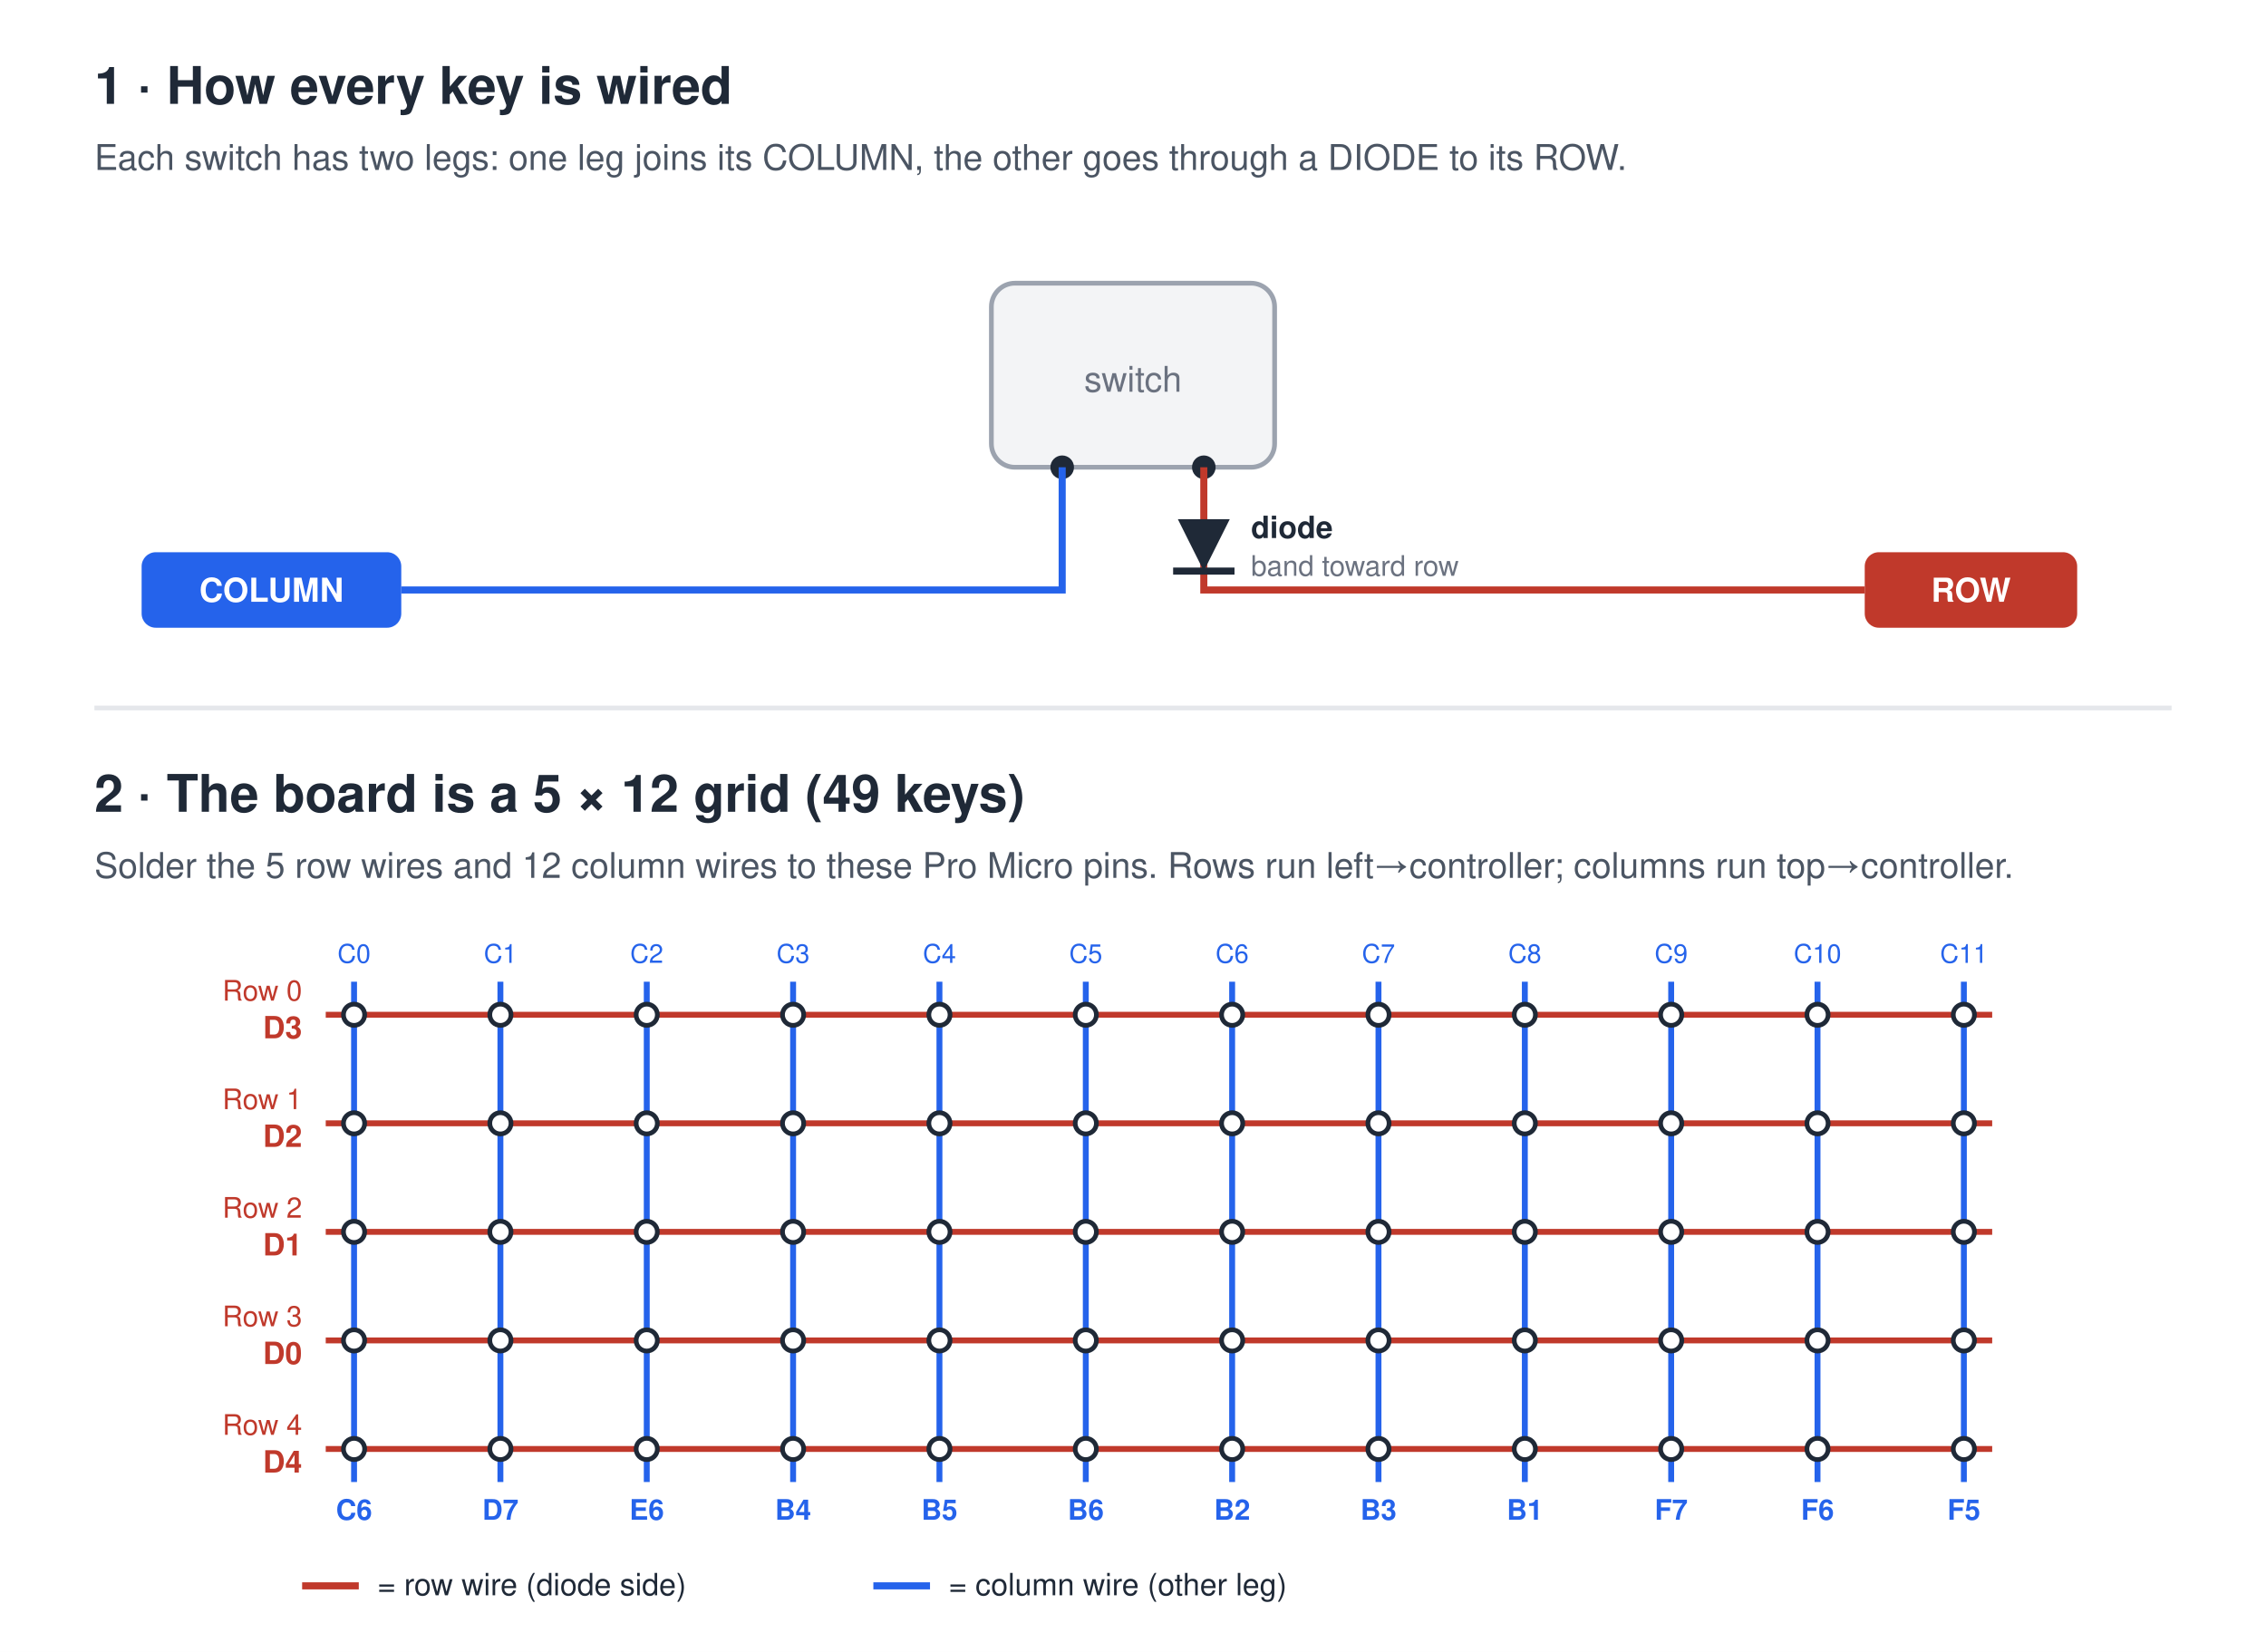
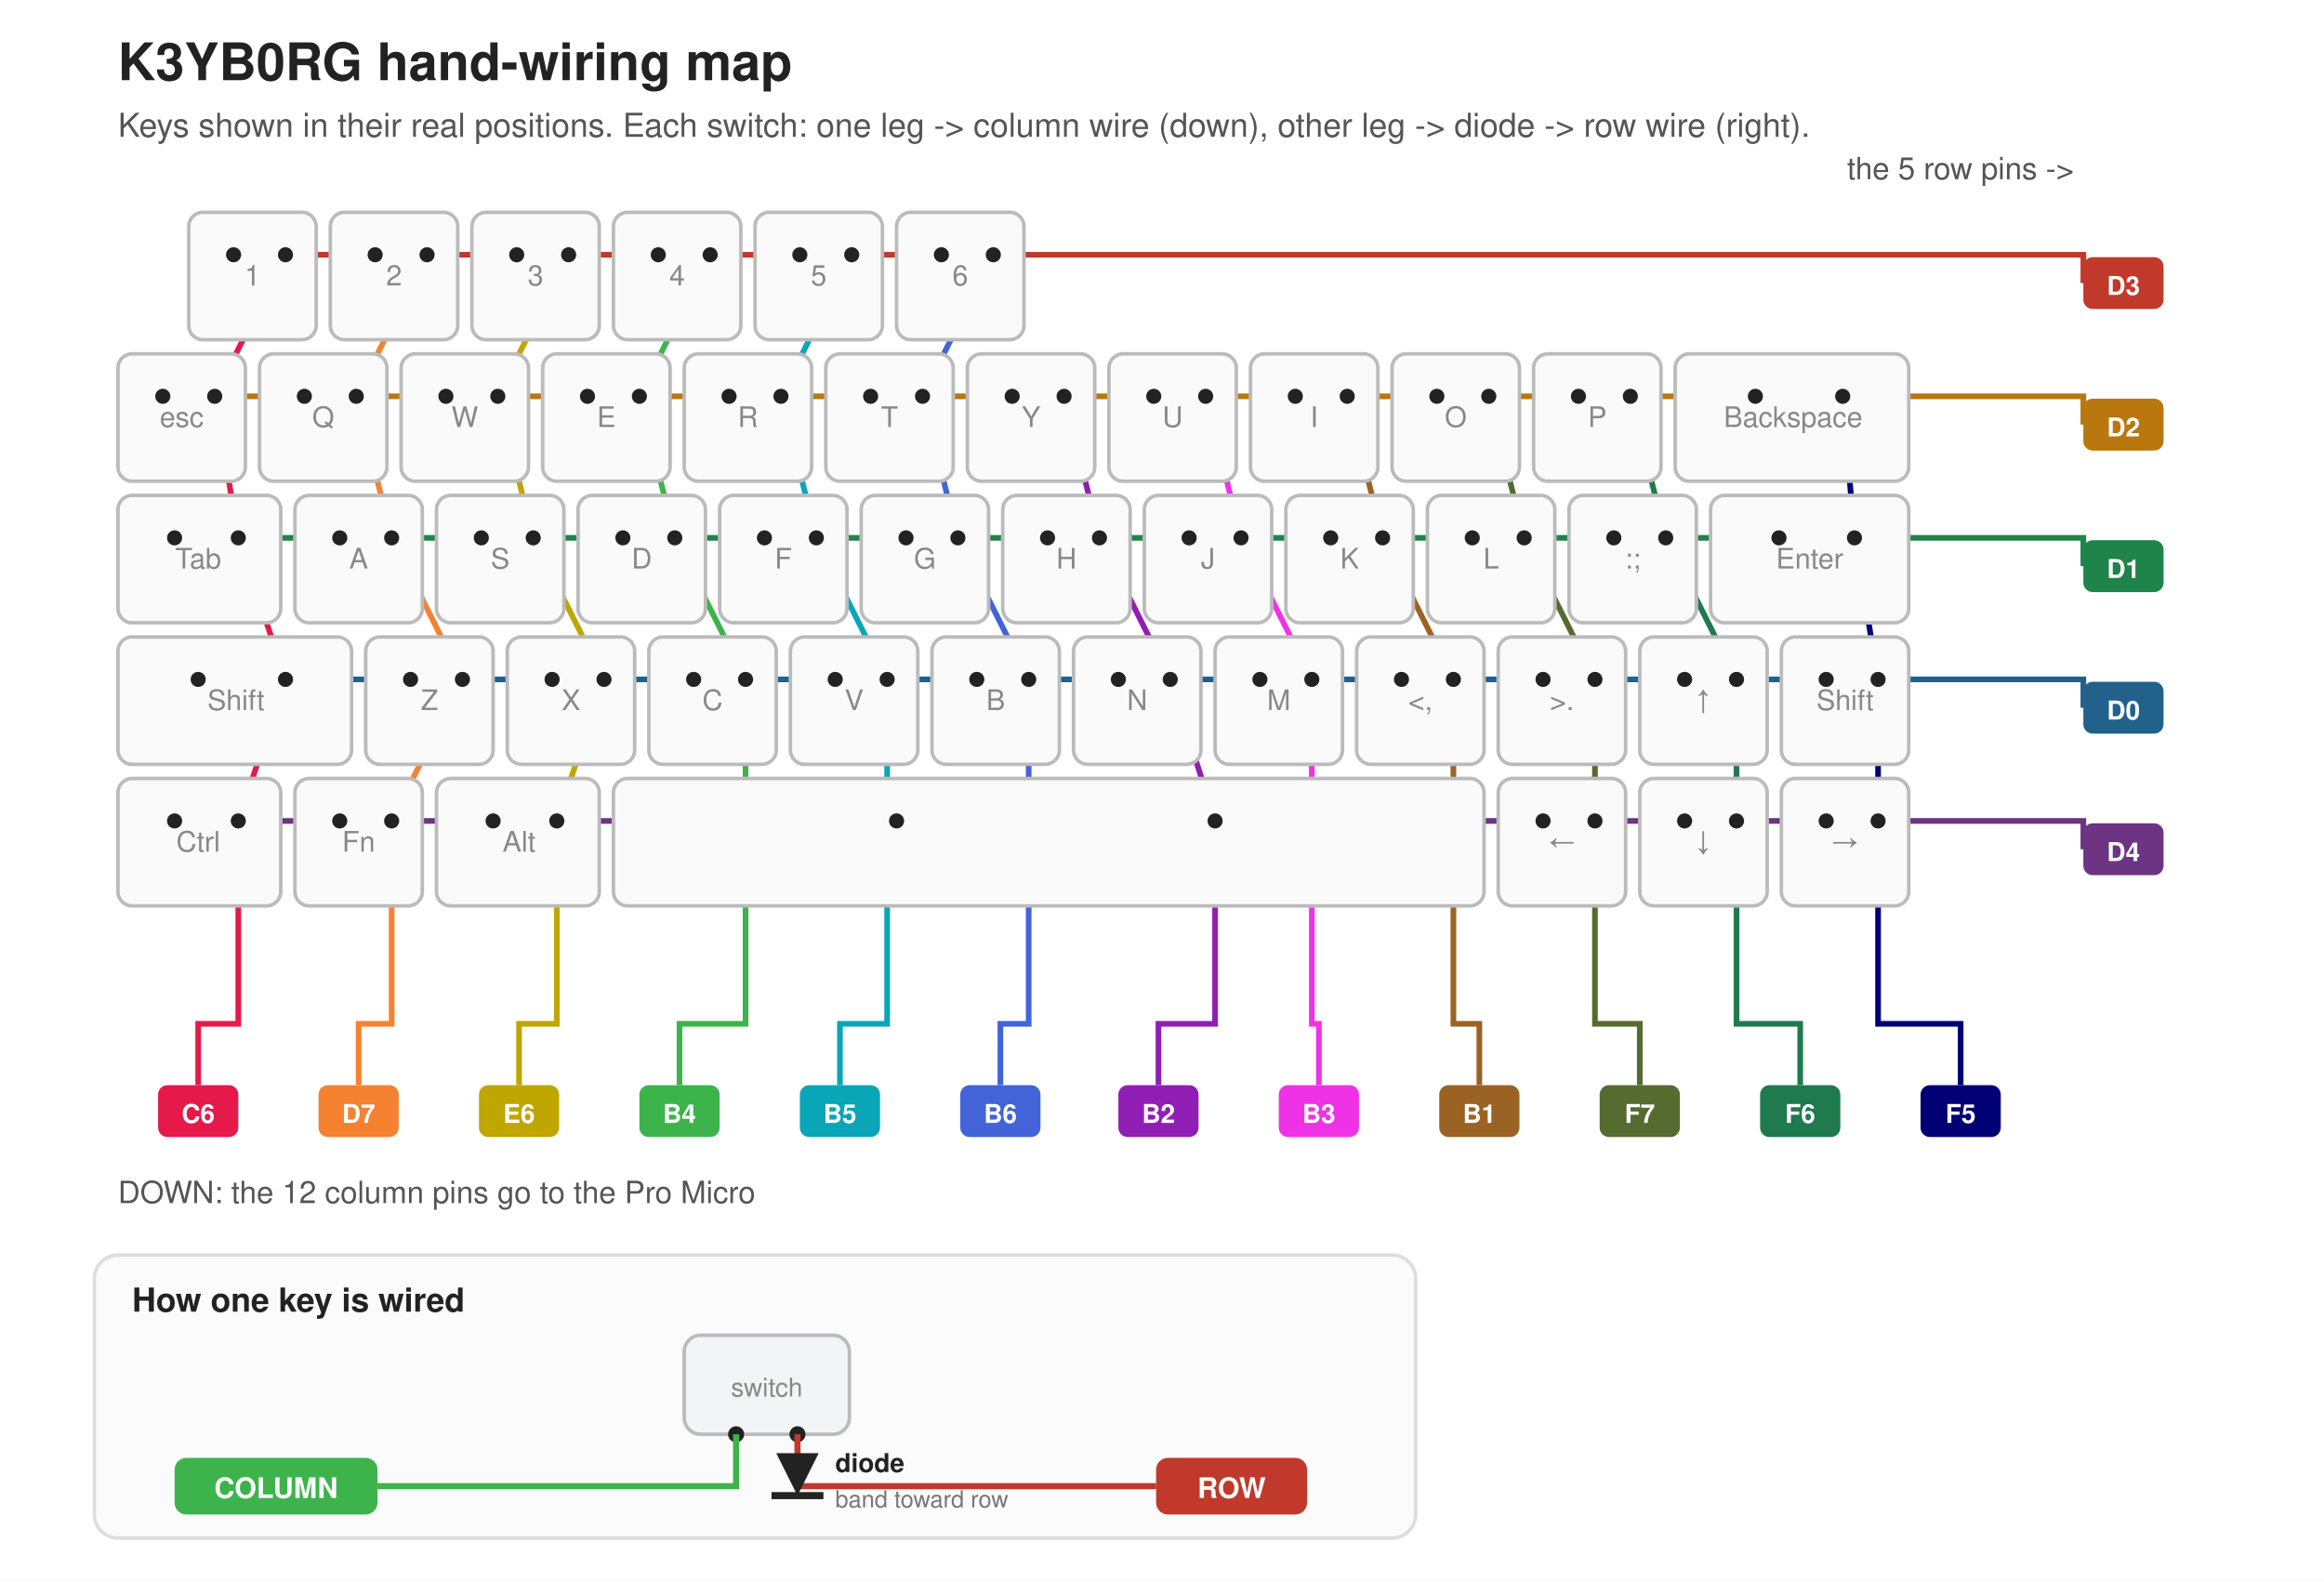
- <svg xmlns="http://www.w3.org/2000/svg" width="960" height="700" font-family="Segoe UI, Helvetica, Arial, sans-serif" viewBox="0 0 960 700">
-   <rect width="960" height="700" fill="white" />
-   <text x="40" y="44" font-size="22" font-weight="700" fill="#1f2937">1 · How every key is wired</text>
-   <text x="40" y="72" font-size="15" fill="#4b5563">Each switch has two legs: one leg joins its COLUMN, the other goes through a DIODE to its ROW.</text>
-   <rect x="420" y="120" width="120" height="78" rx="10" fill="#f3f4f6" stroke="#9ca3af" stroke-width="2" />
-   <text x="480" y="166" font-size="15" fill="#6b7280" text-anchor="middle">switch</text>
-   <circle cx="450" cy="198" r="5" fill="#1f2937" />
-   <circle cx="510" cy="198" r="5" fill="#1f2937" />
-   <path d="M450,198 V250 H170" fill="none" stroke="#2563eb" stroke-width="3" />
-   <rect x="60" y="234" width="110" height="32" rx="6" fill="#2563eb" />
-   <text x="115" y="255" font-size="14" font-weight="700" fill="white" text-anchor="middle">COLUMN</text>
-   <path d="M510,198 V250 H790" fill="none" stroke="#c0392b" stroke-width="3" />
-   <polygon points="499,220 521,220 510,242" fill="#1f2937" />
-   <line x1="497" y1="242" x2="523" y2="242" stroke="#1f2937" stroke-width="3" />
-   <text x="530" y="228" font-size="13" font-weight="700" fill="#1f2937">diode</text>
-   <text x="530" y="244" font-size="12" fill="#6b7280">band toward row</text>
-   <rect x="790" y="234" width="90" height="32" rx="6" fill="#c0392b" />
-   <text x="835" y="255" font-size="14" font-weight="700" fill="white" text-anchor="middle">ROW</text>
-   <line x1="40" y1="300" x2="920" y2="300" stroke="#e5e7eb" stroke-width="2" />
-   <text x="40" y="344" font-size="22" font-weight="700" fill="#1f2937">2 · The board is a 5 × 12 grid (49 keys)</text>
-   <text x="40" y="372" font-size="15" fill="#4b5563">Solder the 5 row wires and 12 column wires to these Pro Micro pins. Rows run left→controller; columns run top→controller.</text>
-   <line x1="138" y1="430" x2="844" y2="430" stroke="#c0392b" stroke-width="2.5" />
-   <text x="128" y="424" font-size="12" fill="#c0392b" text-anchor="end">Row 0</text>
-   <text x="128" y="440" font-size="13" font-weight="700" fill="#c0392b" text-anchor="end">D3</text>
-   <line x1="138" y1="476" x2="844" y2="476" stroke="#c0392b" stroke-width="2.5" />
-   <text x="128" y="470" font-size="12" fill="#c0392b" text-anchor="end">Row 1</text>
-   <text x="128" y="486" font-size="13" font-weight="700" fill="#c0392b" text-anchor="end">D2</text>
-   <line x1="138" y1="522" x2="844" y2="522" stroke="#c0392b" stroke-width="2.5" />
-   <text x="128" y="516" font-size="12" fill="#c0392b" text-anchor="end">Row 2</text>
-   <text x="128" y="532" font-size="13" font-weight="700" fill="#c0392b" text-anchor="end">D1</text>
-   <line x1="138" y1="568" x2="844" y2="568" stroke="#c0392b" stroke-width="2.5" />
-   <text x="128" y="562" font-size="12" fill="#c0392b" text-anchor="end">Row 3</text>
-   <text x="128" y="578" font-size="13" font-weight="700" fill="#c0392b" text-anchor="end">D0</text>
-   <line x1="138" y1="614" x2="844" y2="614" stroke="#c0392b" stroke-width="2.5" />
-   <text x="128" y="608" font-size="12" fill="#c0392b" text-anchor="end">Row 4</text>
-   <text x="128" y="624" font-size="13" font-weight="700" fill="#c0392b" text-anchor="end">D4</text>
-   <line x1="150" y1="416" x2="150" y2="628" stroke="#2563eb" stroke-width="2.5" />
-   <text x="150" y="408" font-size="11" fill="#2563eb" text-anchor="middle">C0</text>
-   <text x="150" y="644" font-size="12" font-weight="700" fill="#2563eb" text-anchor="middle">C6</text>
-   <line x1="212" y1="416" x2="212" y2="628" stroke="#2563eb" stroke-width="2.5" />
-   <text x="212" y="408" font-size="11" fill="#2563eb" text-anchor="middle">C1</text>
-   <text x="212" y="644" font-size="12" font-weight="700" fill="#2563eb" text-anchor="middle">D7</text>
-   <line x1="274" y1="416" x2="274" y2="628" stroke="#2563eb" stroke-width="2.5" />
-   <text x="274" y="408" font-size="11" fill="#2563eb" text-anchor="middle">C2</text>
-   <text x="274" y="644" font-size="12" font-weight="700" fill="#2563eb" text-anchor="middle">E6</text>
-   <line x1="336" y1="416" x2="336" y2="628" stroke="#2563eb" stroke-width="2.5" />
-   <text x="336" y="408" font-size="11" fill="#2563eb" text-anchor="middle">C3</text>
-   <text x="336" y="644" font-size="12" font-weight="700" fill="#2563eb" text-anchor="middle">B4</text>
-   <line x1="398" y1="416" x2="398" y2="628" stroke="#2563eb" stroke-width="2.5" />
-   <text x="398" y="408" font-size="11" fill="#2563eb" text-anchor="middle">C4</text>
-   <text x="398" y="644" font-size="12" font-weight="700" fill="#2563eb" text-anchor="middle">B5</text>
-   <line x1="460" y1="416" x2="460" y2="628" stroke="#2563eb" stroke-width="2.5" />
-   <text x="460" y="408" font-size="11" fill="#2563eb" text-anchor="middle">C5</text>
-   <text x="460" y="644" font-size="12" font-weight="700" fill="#2563eb" text-anchor="middle">B6</text>
-   <line x1="522" y1="416" x2="522" y2="628" stroke="#2563eb" stroke-width="2.5" />
-   <text x="522" y="408" font-size="11" fill="#2563eb" text-anchor="middle">C6</text>
-   <text x="522" y="644" font-size="12" font-weight="700" fill="#2563eb" text-anchor="middle">B2</text>
-   <line x1="584" y1="416" x2="584" y2="628" stroke="#2563eb" stroke-width="2.5" />
-   <text x="584" y="408" font-size="11" fill="#2563eb" text-anchor="middle">C7</text>
-   <text x="584" y="644" font-size="12" font-weight="700" fill="#2563eb" text-anchor="middle">B3</text>
-   <line x1="646" y1="416" x2="646" y2="628" stroke="#2563eb" stroke-width="2.5" />
-   <text x="646" y="408" font-size="11" fill="#2563eb" text-anchor="middle">C8</text>
-   <text x="646" y="644" font-size="12" font-weight="700" fill="#2563eb" text-anchor="middle">B1</text>
-   <line x1="708" y1="416" x2="708" y2="628" stroke="#2563eb" stroke-width="2.5" />
-   <text x="708" y="408" font-size="11" fill="#2563eb" text-anchor="middle">C9</text>
-   <text x="708" y="644" font-size="12" font-weight="700" fill="#2563eb" text-anchor="middle">F7</text>
-   <line x1="770" y1="416" x2="770" y2="628" stroke="#2563eb" stroke-width="2.5" />
-   <text x="770" y="408" font-size="11" fill="#2563eb" text-anchor="middle">C10</text>
-   <text x="770" y="644" font-size="12" font-weight="700" fill="#2563eb" text-anchor="middle">F6</text>
-   <line x1="832" y1="416" x2="832" y2="628" stroke="#2563eb" stroke-width="2.5" />
-   <text x="832" y="408" font-size="11" fill="#2563eb" text-anchor="middle">C11</text>
-   <text x="832" y="644" font-size="12" font-weight="700" fill="#2563eb" text-anchor="middle">F5</text>
-   <circle cx="150" cy="430" r="4.5" fill="white" stroke="#1f2937" stroke-width="2" />
-   <circle cx="212" cy="430" r="4.5" fill="white" stroke="#1f2937" stroke-width="2" />
-   <circle cx="274" cy="430" r="4.5" fill="white" stroke="#1f2937" stroke-width="2" />
-   <circle cx="336" cy="430" r="4.5" fill="white" stroke="#1f2937" stroke-width="2" />
-   <circle cx="398" cy="430" r="4.5" fill="white" stroke="#1f2937" stroke-width="2" />
-   <circle cx="460" cy="430" r="4.5" fill="white" stroke="#1f2937" stroke-width="2" />
-   <circle cx="522" cy="430" r="4.5" fill="white" stroke="#1f2937" stroke-width="2" />
-   <circle cx="584" cy="430" r="4.5" fill="white" stroke="#1f2937" stroke-width="2" />
-   <circle cx="646" cy="430" r="4.5" fill="white" stroke="#1f2937" stroke-width="2" />
-   <circle cx="708" cy="430" r="4.5" fill="white" stroke="#1f2937" stroke-width="2" />
-   <circle cx="770" cy="430" r="4.5" fill="white" stroke="#1f2937" stroke-width="2" />
-   <circle cx="832" cy="430" r="4.5" fill="white" stroke="#1f2937" stroke-width="2" />
-   <circle cx="150" cy="476" r="4.5" fill="white" stroke="#1f2937" stroke-width="2" />
-   <circle cx="212" cy="476" r="4.5" fill="white" stroke="#1f2937" stroke-width="2" />
-   <circle cx="274" cy="476" r="4.5" fill="white" stroke="#1f2937" stroke-width="2" />
-   <circle cx="336" cy="476" r="4.5" fill="white" stroke="#1f2937" stroke-width="2" />
-   <circle cx="398" cy="476" r="4.5" fill="white" stroke="#1f2937" stroke-width="2" />
-   <circle cx="460" cy="476" r="4.5" fill="white" stroke="#1f2937" stroke-width="2" />
-   <circle cx="522" cy="476" r="4.5" fill="white" stroke="#1f2937" stroke-width="2" />
-   <circle cx="584" cy="476" r="4.5" fill="white" stroke="#1f2937" stroke-width="2" />
-   <circle cx="646" cy="476" r="4.5" fill="white" stroke="#1f2937" stroke-width="2" />
-   <circle cx="708" cy="476" r="4.5" fill="white" stroke="#1f2937" stroke-width="2" />
-   <circle cx="770" cy="476" r="4.5" fill="white" stroke="#1f2937" stroke-width="2" />
-   <circle cx="832" cy="476" r="4.5" fill="white" stroke="#1f2937" stroke-width="2" />
-   <circle cx="150" cy="522" r="4.5" fill="white" stroke="#1f2937" stroke-width="2" />
-   <circle cx="212" cy="522" r="4.5" fill="white" stroke="#1f2937" stroke-width="2" />
-   <circle cx="274" cy="522" r="4.5" fill="white" stroke="#1f2937" stroke-width="2" />
-   <circle cx="336" cy="522" r="4.5" fill="white" stroke="#1f2937" stroke-width="2" />
-   <circle cx="398" cy="522" r="4.5" fill="white" stroke="#1f2937" stroke-width="2" />
-   <circle cx="460" cy="522" r="4.5" fill="white" stroke="#1f2937" stroke-width="2" />
-   <circle cx="522" cy="522" r="4.5" fill="white" stroke="#1f2937" stroke-width="2" />
-   <circle cx="584" cy="522" r="4.5" fill="white" stroke="#1f2937" stroke-width="2" />
-   <circle cx="646" cy="522" r="4.5" fill="white" stroke="#1f2937" stroke-width="2" />
-   <circle cx="708" cy="522" r="4.5" fill="white" stroke="#1f2937" stroke-width="2" />
-   <circle cx="770" cy="522" r="4.5" fill="white" stroke="#1f2937" stroke-width="2" />
-   <circle cx="832" cy="522" r="4.5" fill="white" stroke="#1f2937" stroke-width="2" />
-   <circle cx="150" cy="568" r="4.5" fill="white" stroke="#1f2937" stroke-width="2" />
-   <circle cx="212" cy="568" r="4.5" fill="white" stroke="#1f2937" stroke-width="2" />
-   <circle cx="274" cy="568" r="4.5" fill="white" stroke="#1f2937" stroke-width="2" />
-   <circle cx="336" cy="568" r="4.5" fill="white" stroke="#1f2937" stroke-width="2" />
-   <circle cx="398" cy="568" r="4.5" fill="white" stroke="#1f2937" stroke-width="2" />
-   <circle cx="460" cy="568" r="4.5" fill="white" stroke="#1f2937" stroke-width="2" />
-   <circle cx="522" cy="568" r="4.5" fill="white" stroke="#1f2937" stroke-width="2" />
-   <circle cx="584" cy="568" r="4.5" fill="white" stroke="#1f2937" stroke-width="2" />
-   <circle cx="646" cy="568" r="4.5" fill="white" stroke="#1f2937" stroke-width="2" />
-   <circle cx="708" cy="568" r="4.5" fill="white" stroke="#1f2937" stroke-width="2" />
-   <circle cx="770" cy="568" r="4.5" fill="white" stroke="#1f2937" stroke-width="2" />
-   <circle cx="832" cy="568" r="4.5" fill="white" stroke="#1f2937" stroke-width="2" />
-   <circle cx="150" cy="614" r="4.5" fill="white" stroke="#1f2937" stroke-width="2" />
-   <circle cx="212" cy="614" r="4.5" fill="white" stroke="#1f2937" stroke-width="2" />
-   <circle cx="274" cy="614" r="4.5" fill="white" stroke="#1f2937" stroke-width="2" />
-   <circle cx="336" cy="614" r="4.5" fill="white" stroke="#1f2937" stroke-width="2" />
-   <circle cx="398" cy="614" r="4.5" fill="white" stroke="#1f2937" stroke-width="2" />
-   <circle cx="460" cy="614" r="4.5" fill="white" stroke="#1f2937" stroke-width="2" />
-   <circle cx="522" cy="614" r="4.5" fill="white" stroke="#1f2937" stroke-width="2" />
-   <circle cx="584" cy="614" r="4.5" fill="white" stroke="#1f2937" stroke-width="2" />
-   <circle cx="646" cy="614" r="4.5" fill="white" stroke="#1f2937" stroke-width="2" />
-   <circle cx="708" cy="614" r="4.5" fill="white" stroke="#1f2937" stroke-width="2" />
-   <circle cx="770" cy="614" r="4.5" fill="white" stroke="#1f2937" stroke-width="2" />
-   <circle cx="832" cy="614" r="4.5" fill="white" stroke="#1f2937" stroke-width="2" />
-   <line x1="128" y1="672" x2="152" y2="672" stroke="#c0392b" stroke-width="3" />
-   <text x="160" y="676" font-size="13" fill="#1f2937">= row wire (diode side)</text>
-   <line x1="370" y1="672" x2="394" y2="672" stroke="#2563eb" stroke-width="3" />
-   <text x="402" y="676" font-size="13" fill="#1f2937">= column wire (other leg)</text>
+ <svg xmlns="http://www.w3.org/2000/svg" width="985" height="670" font-family="Segoe UI, Helvetica, Arial, sans-serif" viewBox="0 0 985 670">
+   <rect width="985" height="670" fill="white" />
+   <text x="50" y="34" font-size="22" font-weight="700" fill="#222">K3YB0RG hand-wiring map</text>
+   <text x="50" y="58" font-size="14" fill="#555">Keys shown in their real positions. Each switch: one leg -&gt; column wire (down), other leg -&gt; diode -&gt; row wire (right).</text>
+   <path d="M 121,108 L 91,168 L 101,228 L 121,288 L 101,348" fill="none" stroke="#e6194B" stroke-width="2.4" />
+   <path d="M101,348 V434 H84 V460" fill="none" stroke="#e6194B" stroke-width="2.4" />
+   <rect x="67" y="460" width="34" height="22" rx="4" fill="#e6194B" />
+   <text x="84" y="476" font-size="11" font-weight="700" fill="white" text-anchor="middle">C6</text>
+   <path d="M 181,108 L 151,168 L 166,228 L 196,288 L 166,348" fill="none" stroke="#f58231" stroke-width="2.4" />
+   <path d="M166,348 V434 H152 V460" fill="none" stroke="#f58231" stroke-width="2.4" />
+   <rect x="135" y="460" width="34" height="22" rx="4" fill="#f58231" />
+   <text x="152" y="476" font-size="11" font-weight="700" fill="white" text-anchor="middle">D7</text>
+   <path d="M 241,108 L 211,168 L 226,228 L 256,288 L 236,348" fill="none" stroke="#bfa600" stroke-width="2.4" />
+   <path d="M236,348 V434 H220 V460" fill="none" stroke="#bfa600" stroke-width="2.4" />
+   <rect x="203" y="460" width="34" height="22" rx="4" fill="#bfa600" />
+   <text x="220" y="476" font-size="11" font-weight="700" fill="white" text-anchor="middle">E6</text>
+   <path d="M 301,108 L 271,168 L 286,228 L 316,288" fill="none" stroke="#3cb44b" stroke-width="2.4" />
+   <path d="M316,288 V434 H288 V460" fill="none" stroke="#3cb44b" stroke-width="2.4" />
+   <rect x="271" y="460" width="34" height="22" rx="4" fill="#3cb44b" />
+   <text x="288" y="476" font-size="11" font-weight="700" fill="white" text-anchor="middle">B4</text>
+   <path d="M 361,108 L 331,168 L 346,228 L 376,288" fill="none" stroke="#0aa6b8" stroke-width="2.4" />
+   <path d="M376,288 V434 H356 V460" fill="none" stroke="#0aa6b8" stroke-width="2.4" />
+   <rect x="339" y="460" width="34" height="22" rx="4" fill="#0aa6b8" />
+   <text x="356" y="476" font-size="11" font-weight="700" fill="white" text-anchor="middle">B5</text>
+   <path d="M 421,108 L 391,168 L 406,228 L 436,288" fill="none" stroke="#4363d8" stroke-width="2.4" />
+   <path d="M436,288 V434 H424 V460" fill="none" stroke="#4363d8" stroke-width="2.4" />
+   <rect x="407" y="460" width="34" height="22" rx="4" fill="#4363d8" />
+   <text x="424" y="476" font-size="11" font-weight="700" fill="white" text-anchor="middle">B6</text>
+   <path d="M 451,168 L 466,228 L 496,288 L 515,348" fill="none" stroke="#911eb4" stroke-width="2.4" />
+   <path d="M515,348 V434 H491 V460" fill="none" stroke="#911eb4" stroke-width="2.4" />
+   <rect x="474" y="460" width="34" height="22" rx="4" fill="#911eb4" />
+   <text x="491" y="476" font-size="11" font-weight="700" fill="white" text-anchor="middle">B2</text>
+   <path d="M 511,168 L 526,228 L 556,288" fill="none" stroke="#f032e6" stroke-width="2.4" />
+   <path d="M556,288 V434 H559 V460" fill="none" stroke="#f032e6" stroke-width="2.4" />
+   <rect x="542" y="460" width="34" height="22" rx="4" fill="#f032e6" />
+   <text x="559" y="476" font-size="11" font-weight="700" fill="white" text-anchor="middle">B3</text>
+   <path d="M 571,168 L 586,228 L 616,288" fill="none" stroke="#9A6324" stroke-width="2.4" />
+   <path d="M616,288 V434 H627 V460" fill="none" stroke="#9A6324" stroke-width="2.4" />
+   <rect x="610" y="460" width="34" height="22" rx="4" fill="#9A6324" />
+   <text x="627" y="476" font-size="11" font-weight="700" fill="white" text-anchor="middle">B1</text>
+   <path d="M 631,168 L 646,228 L 676,288 L 676,348" fill="none" stroke="#556b2f" stroke-width="2.4" />
+   <path d="M676,348 V434 H695 V460" fill="none" stroke="#556b2f" stroke-width="2.4" />
+   <rect x="678" y="460" width="34" height="22" rx="4" fill="#556b2f" />
+   <text x="695" y="476" font-size="11" font-weight="700" fill="white" text-anchor="middle">F7</text>
+   <path d="M 691,168 L 706,228 L 736,288 L 736,348" fill="none" stroke="#1f7a4d" stroke-width="2.4" />
+   <path d="M736,348 V434 H763 V460" fill="none" stroke="#1f7a4d" stroke-width="2.4" />
+   <rect x="746" y="460" width="34" height="22" rx="4" fill="#1f7a4d" />
+   <text x="763" y="476" font-size="11" font-weight="700" fill="white" text-anchor="middle">F6</text>
+   <path d="M 781,168 L 786,228 L 796,288 L 796,348" fill="none" stroke="#000075" stroke-width="2.4" />
+   <path d="M796,348 V434 H831 V460" fill="none" stroke="#000075" stroke-width="2.4" />
+   <rect x="814" y="460" width="34" height="22" rx="4" fill="#000075" />
+   <text x="831" y="476" font-size="11" font-weight="700" fill="white" text-anchor="middle">F5</text>
+   <path d="M 99,108 L 159,108 L 219,108 L 279,108 L 339,108 L 399,108" fill="none" stroke="#c0392b" stroke-width="2.4" />
+   <line x1="94" y1="108" x2="104" y2="108" stroke="#c0392b" stroke-width="4" />
+   <line x1="154" y1="108" x2="164" y2="108" stroke="#c0392b" stroke-width="4" />
+   <line x1="214" y1="108" x2="224" y2="108" stroke="#c0392b" stroke-width="4" />
+   <line x1="274" y1="108" x2="284" y2="108" stroke="#c0392b" stroke-width="4" />
+   <line x1="334" y1="108" x2="344" y2="108" stroke="#c0392b" stroke-width="4" />
+   <line x1="394" y1="108" x2="404" y2="108" stroke="#c0392b" stroke-width="4" />
+   <path d="M399,108 H883 V120" fill="none" stroke="#c0392b" stroke-width="2.4" />
+   <rect x="883" y="109" width="34" height="22" rx="4" fill="#c0392b" />
+   <text x="900" y="125" font-size="11" font-weight="700" fill="white" text-anchor="middle">D3</text>
+   <path d="M 69,168 L 129,168 L 189,168 L 249,168 L 309,168 L 369,168 L 429,168 L 489,168 L 549,168 L 609,168 L 669,168 L 744,168" fill="none" stroke="#b9770e" stroke-width="2.4" />
+   <line x1="64" y1="168" x2="74" y2="168" stroke="#b9770e" stroke-width="4" />
+   <line x1="124" y1="168" x2="134" y2="168" stroke="#b9770e" stroke-width="4" />
+   <line x1="184" y1="168" x2="194" y2="168" stroke="#b9770e" stroke-width="4" />
+   <line x1="244" y1="168" x2="254" y2="168" stroke="#b9770e" stroke-width="4" />
+   <line x1="304" y1="168" x2="314" y2="168" stroke="#b9770e" stroke-width="4" />
+   <line x1="364" y1="168" x2="374" y2="168" stroke="#b9770e" stroke-width="4" />
+   <line x1="424" y1="168" x2="434" y2="168" stroke="#b9770e" stroke-width="4" />
+   <line x1="484" y1="168" x2="494" y2="168" stroke="#b9770e" stroke-width="4" />
+   <line x1="544" y1="168" x2="554" y2="168" stroke="#b9770e" stroke-width="4" />
+   <line x1="604" y1="168" x2="614" y2="168" stroke="#b9770e" stroke-width="4" />
+   <line x1="664" y1="168" x2="674" y2="168" stroke="#b9770e" stroke-width="4" />
+   <line x1="739" y1="168" x2="749" y2="168" stroke="#b9770e" stroke-width="4" />
+   <path d="M744,168 H883 V180" fill="none" stroke="#b9770e" stroke-width="2.4" />
+   <rect x="883" y="169" width="34" height="22" rx="4" fill="#b9770e" />
+   <text x="900" y="185" font-size="11" font-weight="700" fill="white" text-anchor="middle">D2</text>
+   <path d="M 74,228 L 144,228 L 204,228 L 264,228 L 324,228 L 384,228 L 444,228 L 504,228 L 564,228 L 624,228 L 684,228 L 754,228" fill="none" stroke="#1e8449" stroke-width="2.4" />
+   <line x1="69" y1="228" x2="79" y2="228" stroke="#1e8449" stroke-width="4" />
+   <line x1="139" y1="228" x2="149" y2="228" stroke="#1e8449" stroke-width="4" />
+   <line x1="199" y1="228" x2="209" y2="228" stroke="#1e8449" stroke-width="4" />
+   <line x1="259" y1="228" x2="269" y2="228" stroke="#1e8449" stroke-width="4" />
+   <line x1="319" y1="228" x2="329" y2="228" stroke="#1e8449" stroke-width="4" />
+   <line x1="379" y1="228" x2="389" y2="228" stroke="#1e8449" stroke-width="4" />
+   <line x1="439" y1="228" x2="449" y2="228" stroke="#1e8449" stroke-width="4" />
+   <line x1="499" y1="228" x2="509" y2="228" stroke="#1e8449" stroke-width="4" />
+   <line x1="559" y1="228" x2="569" y2="228" stroke="#1e8449" stroke-width="4" />
+   <line x1="619" y1="228" x2="629" y2="228" stroke="#1e8449" stroke-width="4" />
+   <line x1="679" y1="228" x2="689" y2="228" stroke="#1e8449" stroke-width="4" />
+   <line x1="749" y1="228" x2="759" y2="228" stroke="#1e8449" stroke-width="4" />
+   <path d="M754,228 H883 V240" fill="none" stroke="#1e8449" stroke-width="2.4" />
+   <rect x="883" y="229" width="34" height="22" rx="4" fill="#1e8449" />
+   <text x="900" y="245" font-size="11" font-weight="700" fill="white" text-anchor="middle">D1</text>
+   <path d="M 84,288 L 174,288 L 234,288 L 294,288 L 354,288 L 414,288 L 474,288 L 534,288 L 594,288 L 654,288 L 714,288 L 774,288" fill="none" stroke="#21618c" stroke-width="2.4" />
+   <line x1="79" y1="288" x2="89" y2="288" stroke="#21618c" stroke-width="4" />
+   <line x1="169" y1="288" x2="179" y2="288" stroke="#21618c" stroke-width="4" />
+   <line x1="229" y1="288" x2="239" y2="288" stroke="#21618c" stroke-width="4" />
+   <line x1="289" y1="288" x2="299" y2="288" stroke="#21618c" stroke-width="4" />
+   <line x1="349" y1="288" x2="359" y2="288" stroke="#21618c" stroke-width="4" />
+   <line x1="409" y1="288" x2="419" y2="288" stroke="#21618c" stroke-width="4" />
+   <line x1="469" y1="288" x2="479" y2="288" stroke="#21618c" stroke-width="4" />
+   <line x1="529" y1="288" x2="539" y2="288" stroke="#21618c" stroke-width="4" />
+   <line x1="589" y1="288" x2="599" y2="288" stroke="#21618c" stroke-width="4" />
+   <line x1="649" y1="288" x2="659" y2="288" stroke="#21618c" stroke-width="4" />
+   <line x1="709" y1="288" x2="719" y2="288" stroke="#21618c" stroke-width="4" />
+   <line x1="769" y1="288" x2="779" y2="288" stroke="#21618c" stroke-width="4" />
+   <path d="M774,288 H883 V300" fill="none" stroke="#21618c" stroke-width="2.4" />
+   <rect x="883" y="289" width="34" height="22" rx="4" fill="#21618c" />
+   <text x="900" y="305" font-size="11" font-weight="700" fill="white" text-anchor="middle">D0</text>
+   <path d="M 74,348 L 144,348 L 209,348 L 380,348 L 654,348 L 714,348 L 774,348" fill="none" stroke="#6c3483" stroke-width="2.4" />
+   <line x1="69" y1="348" x2="79" y2="348" stroke="#6c3483" stroke-width="4" />
+   <line x1="139" y1="348" x2="149" y2="348" stroke="#6c3483" stroke-width="4" />
+   <line x1="204" y1="348" x2="214" y2="348" stroke="#6c3483" stroke-width="4" />
+   <line x1="375" y1="348" x2="385" y2="348" stroke="#6c3483" stroke-width="4" />
+   <line x1="649" y1="348" x2="659" y2="348" stroke="#6c3483" stroke-width="4" />
+   <line x1="709" y1="348" x2="719" y2="348" stroke="#6c3483" stroke-width="4" />
+   <line x1="769" y1="348" x2="779" y2="348" stroke="#6c3483" stroke-width="4" />
+   <path d="M774,348 H883 V360" fill="none" stroke="#6c3483" stroke-width="2.4" />
+   <rect x="883" y="349" width="34" height="22" rx="4" fill="#6c3483" />
+   <text x="900" y="365" font-size="11" font-weight="700" fill="white" text-anchor="middle">D4</text>
+   <rect x="80" y="90" width="54" height="54" rx="6" fill="#fafafa" stroke="#bbb" stroke-width="1.5" />
+   <text x="107" y="121" font-size="12" fill="#888" text-anchor="middle">1</text>
+   <circle cx="121" cy="108" r="3.2" fill="#222" />
+   <circle cx="99" cy="108" r="3.2" fill="#222" />
+   <rect x="140" y="90" width="54" height="54" rx="6" fill="#fafafa" stroke="#bbb" stroke-width="1.5" />
+   <text x="167" y="121" font-size="12" fill="#888" text-anchor="middle">2</text>
+   <circle cx="181" cy="108" r="3.2" fill="#222" />
+   <circle cx="159" cy="108" r="3.2" fill="#222" />
+   <rect x="200" y="90" width="54" height="54" rx="6" fill="#fafafa" stroke="#bbb" stroke-width="1.5" />
+   <text x="227" y="121" font-size="12" fill="#888" text-anchor="middle">3</text>
+   <circle cx="241" cy="108" r="3.2" fill="#222" />
+   <circle cx="219" cy="108" r="3.2" fill="#222" />
+   <rect x="260" y="90" width="54" height="54" rx="6" fill="#fafafa" stroke="#bbb" stroke-width="1.5" />
+   <text x="287" y="121" font-size="12" fill="#888" text-anchor="middle">4</text>
+   <circle cx="301" cy="108" r="3.2" fill="#222" />
+   <circle cx="279" cy="108" r="3.2" fill="#222" />
+   <rect x="320" y="90" width="54" height="54" rx="6" fill="#fafafa" stroke="#bbb" stroke-width="1.5" />
+   <text x="347" y="121" font-size="12" fill="#888" text-anchor="middle">5</text>
+   <circle cx="361" cy="108" r="3.2" fill="#222" />
+   <circle cx="339" cy="108" r="3.2" fill="#222" />
+   <rect x="380" y="90" width="54" height="54" rx="6" fill="#fafafa" stroke="#bbb" stroke-width="1.5" />
+   <text x="407" y="121" font-size="12" fill="#888" text-anchor="middle">6</text>
+   <circle cx="421" cy="108" r="3.2" fill="#222" />
+   <circle cx="399" cy="108" r="3.2" fill="#222" />
+   <rect x="50" y="150" width="54" height="54" rx="6" fill="#fafafa" stroke="#bbb" stroke-width="1.5" />
+   <text x="77" y="181" font-size="12" fill="#888" text-anchor="middle">esc</text>
+   <circle cx="91" cy="168" r="3.2" fill="#222" />
+   <circle cx="69" cy="168" r="3.2" fill="#222" />
+   <rect x="110" y="150" width="54" height="54" rx="6" fill="#fafafa" stroke="#bbb" stroke-width="1.5" />
+   <text x="137" y="181" font-size="12" fill="#888" text-anchor="middle">Q</text>
+   <circle cx="151" cy="168" r="3.2" fill="#222" />
+   <circle cx="129" cy="168" r="3.2" fill="#222" />
+   <rect x="170" y="150" width="54" height="54" rx="6" fill="#fafafa" stroke="#bbb" stroke-width="1.5" />
+   <text x="197" y="181" font-size="12" fill="#888" text-anchor="middle">W</text>
+   <circle cx="211" cy="168" r="3.2" fill="#222" />
+   <circle cx="189" cy="168" r="3.2" fill="#222" />
+   <rect x="230" y="150" width="54" height="54" rx="6" fill="#fafafa" stroke="#bbb" stroke-width="1.5" />
+   <text x="257" y="181" font-size="12" fill="#888" text-anchor="middle">E</text>
+   <circle cx="271" cy="168" r="3.2" fill="#222" />
+   <circle cx="249" cy="168" r="3.2" fill="#222" />
+   <rect x="290" y="150" width="54" height="54" rx="6" fill="#fafafa" stroke="#bbb" stroke-width="1.5" />
+   <text x="317" y="181" font-size="12" fill="#888" text-anchor="middle">R</text>
+   <circle cx="331" cy="168" r="3.2" fill="#222" />
+   <circle cx="309" cy="168" r="3.2" fill="#222" />
+   <rect x="350" y="150" width="54" height="54" rx="6" fill="#fafafa" stroke="#bbb" stroke-width="1.5" />
+   <text x="377" y="181" font-size="12" fill="#888" text-anchor="middle">T</text>
+   <circle cx="391" cy="168" r="3.2" fill="#222" />
+   <circle cx="369" cy="168" r="3.2" fill="#222" />
+   <rect x="410" y="150" width="54" height="54" rx="6" fill="#fafafa" stroke="#bbb" stroke-width="1.5" />
+   <text x="437" y="181" font-size="12" fill="#888" text-anchor="middle">Y</text>
+   <circle cx="451" cy="168" r="3.2" fill="#222" />
+   <circle cx="429" cy="168" r="3.2" fill="#222" />
+   <rect x="470" y="150" width="54" height="54" rx="6" fill="#fafafa" stroke="#bbb" stroke-width="1.5" />
+   <text x="497" y="181" font-size="12" fill="#888" text-anchor="middle">U</text>
+   <circle cx="511" cy="168" r="3.2" fill="#222" />
+   <circle cx="489" cy="168" r="3.2" fill="#222" />
+   <rect x="530" y="150" width="54" height="54" rx="6" fill="#fafafa" stroke="#bbb" stroke-width="1.5" />
+   <text x="557" y="181" font-size="12" fill="#888" text-anchor="middle">I</text>
+   <circle cx="571" cy="168" r="3.2" fill="#222" />
+   <circle cx="549" cy="168" r="3.2" fill="#222" />
+   <rect x="590" y="150" width="54" height="54" rx="6" fill="#fafafa" stroke="#bbb" stroke-width="1.5" />
+   <text x="617" y="181" font-size="12" fill="#888" text-anchor="middle">O</text>
+   <circle cx="631" cy="168" r="3.2" fill="#222" />
+   <circle cx="609" cy="168" r="3.2" fill="#222" />
+   <rect x="650" y="150" width="54" height="54" rx="6" fill="#fafafa" stroke="#bbb" stroke-width="1.5" />
+   <text x="677" y="181" font-size="12" fill="#888" text-anchor="middle">P</text>
+   <circle cx="691" cy="168" r="3.2" fill="#222" />
+   <circle cx="669" cy="168" r="3.2" fill="#222" />
+   <rect x="710" y="150" width="99" height="54" rx="6" fill="#fafafa" stroke="#bbb" stroke-width="1.5" />
+   <text x="760" y="181" font-size="12" fill="#888" text-anchor="middle">Backspace</text>
+   <circle cx="781" cy="168" r="3.2" fill="#222" />
+   <circle cx="744" cy="168" r="3.2" fill="#222" />
+   <rect x="50" y="210" width="69" height="54" rx="6" fill="#fafafa" stroke="#bbb" stroke-width="1.5" />
+   <text x="84" y="241" font-size="12" fill="#888" text-anchor="middle">Tab</text>
+   <circle cx="101" cy="228" r="3.2" fill="#222" />
+   <circle cx="74" cy="228" r="3.2" fill="#222" />
+   <rect x="125" y="210" width="54" height="54" rx="6" fill="#fafafa" stroke="#bbb" stroke-width="1.5" />
+   <text x="152" y="241" font-size="12" fill="#888" text-anchor="middle">A</text>
+   <circle cx="166" cy="228" r="3.2" fill="#222" />
+   <circle cx="144" cy="228" r="3.2" fill="#222" />
+   <rect x="185" y="210" width="54" height="54" rx="6" fill="#fafafa" stroke="#bbb" stroke-width="1.5" />
+   <text x="212" y="241" font-size="12" fill="#888" text-anchor="middle">S</text>
+   <circle cx="226" cy="228" r="3.2" fill="#222" />
+   <circle cx="204" cy="228" r="3.2" fill="#222" />
+   <rect x="245" y="210" width="54" height="54" rx="6" fill="#fafafa" stroke="#bbb" stroke-width="1.5" />
+   <text x="272" y="241" font-size="12" fill="#888" text-anchor="middle">D</text>
+   <circle cx="286" cy="228" r="3.2" fill="#222" />
+   <circle cx="264" cy="228" r="3.2" fill="#222" />
+   <rect x="305" y="210" width="54" height="54" rx="6" fill="#fafafa" stroke="#bbb" stroke-width="1.5" />
+   <text x="332" y="241" font-size="12" fill="#888" text-anchor="middle">F</text>
+   <circle cx="346" cy="228" r="3.2" fill="#222" />
+   <circle cx="324" cy="228" r="3.2" fill="#222" />
+   <rect x="365" y="210" width="54" height="54" rx="6" fill="#fafafa" stroke="#bbb" stroke-width="1.5" />
+   <text x="392" y="241" font-size="12" fill="#888" text-anchor="middle">G</text>
+   <circle cx="406" cy="228" r="3.2" fill="#222" />
+   <circle cx="384" cy="228" r="3.2" fill="#222" />
+   <rect x="425" y="210" width="54" height="54" rx="6" fill="#fafafa" stroke="#bbb" stroke-width="1.5" />
+   <text x="452" y="241" font-size="12" fill="#888" text-anchor="middle">H</text>
+   <circle cx="466" cy="228" r="3.2" fill="#222" />
+   <circle cx="444" cy="228" r="3.2" fill="#222" />
+   <rect x="485" y="210" width="54" height="54" rx="6" fill="#fafafa" stroke="#bbb" stroke-width="1.5" />
+   <text x="512" y="241" font-size="12" fill="#888" text-anchor="middle">J</text>
+   <circle cx="526" cy="228" r="3.2" fill="#222" />
+   <circle cx="504" cy="228" r="3.2" fill="#222" />
+   <rect x="545" y="210" width="54" height="54" rx="6" fill="#fafafa" stroke="#bbb" stroke-width="1.5" />
+   <text x="572" y="241" font-size="12" fill="#888" text-anchor="middle">K</text>
+   <circle cx="586" cy="228" r="3.2" fill="#222" />
+   <circle cx="564" cy="228" r="3.2" fill="#222" />
+   <rect x="605" y="210" width="54" height="54" rx="6" fill="#fafafa" stroke="#bbb" stroke-width="1.5" />
+   <text x="632" y="241" font-size="12" fill="#888" text-anchor="middle">L</text>
+   <circle cx="646" cy="228" r="3.2" fill="#222" />
+   <circle cx="624" cy="228" r="3.2" fill="#222" />
+   <rect x="665" y="210" width="54" height="54" rx="6" fill="#fafafa" stroke="#bbb" stroke-width="1.5" />
+   <text x="692" y="241" font-size="12" fill="#888" text-anchor="middle">:
+ ;</text>
+   <circle cx="706" cy="228" r="3.2" fill="#222" />
+   <circle cx="684" cy="228" r="3.2" fill="#222" />
+   <rect x="725" y="210" width="84" height="54" rx="6" fill="#fafafa" stroke="#bbb" stroke-width="1.5" />
+   <text x="767" y="241" font-size="12" fill="#888" text-anchor="middle">Enter</text>
+   <circle cx="786" cy="228" r="3.2" fill="#222" />
+   <circle cx="754" cy="228" r="3.2" fill="#222" />
+   <rect x="50" y="270" width="99" height="54" rx="6" fill="#fafafa" stroke="#bbb" stroke-width="1.5" />
+   <text x="100" y="301" font-size="12" fill="#888" text-anchor="middle">Shift</text>
+   <circle cx="121" cy="288" r="3.2" fill="#222" />
+   <circle cx="84" cy="288" r="3.2" fill="#222" />
+   <rect x="155" y="270" width="54" height="54" rx="6" fill="#fafafa" stroke="#bbb" stroke-width="1.5" />
+   <text x="182" y="301" font-size="12" fill="#888" text-anchor="middle">Z</text>
+   <circle cx="196" cy="288" r="3.2" fill="#222" />
+   <circle cx="174" cy="288" r="3.2" fill="#222" />
+   <rect x="215" y="270" width="54" height="54" rx="6" fill="#fafafa" stroke="#bbb" stroke-width="1.5" />
+   <text x="242" y="301" font-size="12" fill="#888" text-anchor="middle">X</text>
+   <circle cx="256" cy="288" r="3.2" fill="#222" />
+   <circle cx="234" cy="288" r="3.2" fill="#222" />
+   <rect x="275" y="270" width="54" height="54" rx="6" fill="#fafafa" stroke="#bbb" stroke-width="1.5" />
+   <text x="302" y="301" font-size="12" fill="#888" text-anchor="middle">C</text>
+   <circle cx="316" cy="288" r="3.2" fill="#222" />
+   <circle cx="294" cy="288" r="3.2" fill="#222" />
+   <rect x="335" y="270" width="54" height="54" rx="6" fill="#fafafa" stroke="#bbb" stroke-width="1.5" />
+   <text x="362" y="301" font-size="12" fill="#888" text-anchor="middle">V</text>
+   <circle cx="376" cy="288" r="3.2" fill="#222" />
+   <circle cx="354" cy="288" r="3.2" fill="#222" />
+   <rect x="395" y="270" width="54" height="54" rx="6" fill="#fafafa" stroke="#bbb" stroke-width="1.5" />
+   <text x="422" y="301" font-size="12" fill="#888" text-anchor="middle">B</text>
+   <circle cx="436" cy="288" r="3.2" fill="#222" />
+   <circle cx="414" cy="288" r="3.2" fill="#222" />
+   <rect x="455" y="270" width="54" height="54" rx="6" fill="#fafafa" stroke="#bbb" stroke-width="1.5" />
+   <text x="482" y="301" font-size="12" fill="#888" text-anchor="middle">N</text>
+   <circle cx="496" cy="288" r="3.2" fill="#222" />
+   <circle cx="474" cy="288" r="3.2" fill="#222" />
+   <rect x="515" y="270" width="54" height="54" rx="6" fill="#fafafa" stroke="#bbb" stroke-width="1.5" />
+   <text x="542" y="301" font-size="12" fill="#888" text-anchor="middle">M</text>
+   <circle cx="556" cy="288" r="3.2" fill="#222" />
+   <circle cx="534" cy="288" r="3.2" fill="#222" />
+   <rect x="575" y="270" width="54" height="54" rx="6" fill="#fafafa" stroke="#bbb" stroke-width="1.5" />
+   <text x="602" y="301" font-size="12" fill="#888" text-anchor="middle">&lt;
+ ,</text>
+   <circle cx="616" cy="288" r="3.2" fill="#222" />
+   <circle cx="594" cy="288" r="3.2" fill="#222" />
+   <rect x="635" y="270" width="54" height="54" rx="6" fill="#fafafa" stroke="#bbb" stroke-width="1.5" />
+   <text x="662" y="301" font-size="12" fill="#888" text-anchor="middle">&gt;
+ .</text>
+   <circle cx="676" cy="288" r="3.2" fill="#222" />
+   <circle cx="654" cy="288" r="3.2" fill="#222" />
+   <rect x="695" y="270" width="54" height="54" rx="6" fill="#fafafa" stroke="#bbb" stroke-width="1.5" />
+   <text x="722" y="301" font-size="12" fill="#888" text-anchor="middle">↑</text>
+   <circle cx="736" cy="288" r="3.2" fill="#222" />
+   <circle cx="714" cy="288" r="3.2" fill="#222" />
+   <rect x="755" y="270" width="54" height="54" rx="6" fill="#fafafa" stroke="#bbb" stroke-width="1.5" />
+   <text x="782" y="301" font-size="12" fill="#888" text-anchor="middle">Shift</text>
+   <circle cx="796" cy="288" r="3.2" fill="#222" />
+   <circle cx="774" cy="288" r="3.2" fill="#222" />
+   <rect x="50" y="330" width="69" height="54" rx="6" fill="#fafafa" stroke="#bbb" stroke-width="1.5" />
+   <text x="84" y="361" font-size="12" fill="#888" text-anchor="middle">Ctrl</text>
+   <circle cx="101" cy="348" r="3.2" fill="#222" />
+   <circle cx="74" cy="348" r="3.2" fill="#222" />
+   <rect x="125" y="330" width="54" height="54" rx="6" fill="#fafafa" stroke="#bbb" stroke-width="1.5" />
+   <text x="152" y="361" font-size="12" fill="#888" text-anchor="middle">Fn</text>
+   <circle cx="166" cy="348" r="3.2" fill="#222" />
+   <circle cx="144" cy="348" r="3.2" fill="#222" />
+   <rect x="185" y="330" width="69" height="54" rx="6" fill="#fafafa" stroke="#bbb" stroke-width="1.5" />
+   <text x="220" y="361" font-size="12" fill="#888" text-anchor="middle">Alt</text>
+   <circle cx="236" cy="348" r="3.2" fill="#222" />
+   <circle cx="209" cy="348" r="3.2" fill="#222" />
+   <rect x="260" y="330" width="369" height="54" rx="6" fill="#fafafa" stroke="#bbb" stroke-width="1.5" />
+   <text x="444" y="361" font-size="12" fill="#888" text-anchor="middle" />
+   <circle cx="515" cy="348" r="3.2" fill="#222" />
+   <circle cx="380" cy="348" r="3.2" fill="#222" />
+   <rect x="635" y="330" width="54" height="54" rx="6" fill="#fafafa" stroke="#bbb" stroke-width="1.5" />
+   <text x="662" y="361" font-size="12" fill="#888" text-anchor="middle">←</text>
+   <circle cx="676" cy="348" r="3.2" fill="#222" />
+   <circle cx="654" cy="348" r="3.2" fill="#222" />
+   <rect x="695" y="330" width="54" height="54" rx="6" fill="#fafafa" stroke="#bbb" stroke-width="1.5" />
+   <text x="722" y="361" font-size="12" fill="#888" text-anchor="middle">↓</text>
+   <circle cx="736" cy="348" r="3.2" fill="#222" />
+   <circle cx="714" cy="348" r="3.2" fill="#222" />
+   <rect x="755" y="330" width="54" height="54" rx="6" fill="#fafafa" stroke="#bbb" stroke-width="1.5" />
+   <text x="782" y="361" font-size="12" fill="#888" text-anchor="middle">→</text>
+   <circle cx="796" cy="348" r="3.2" fill="#222" />
+   <circle cx="774" cy="348" r="3.2" fill="#222" />
+   <text x="50" y="510" font-size="13" fill="#555">DOWN: the 12 column pins go to the Pro Micro</text>
+   <text x="879" y="76" font-size="13" fill="#555" text-anchor="end">the 5 row pins -&gt;</text>
+   <rect x="40" y="532" width="560" height="120" rx="10" fill="#fbfbfb" stroke="#ddd" stroke-width="1.5" />
+   <text x="56" y="556" font-size="14" font-weight="700" fill="#222">How one key is wired</text>
+   <rect x="290" y="566" width="70" height="42" rx="7" fill="#f3f4f6" stroke="#bbb" stroke-width="1.5" />
+   <text x="325" y="592" font-size="11" fill="#888" text-anchor="middle">switch</text>
+   <circle cx="312" cy="608" r="3.4" fill="#222" />
+   <circle cx="338" cy="608" r="3.4" fill="#222" />
+   <path d="M312,608 V630 H160" fill="none" stroke="#3cb44b" stroke-width="2.6" />
+   <rect x="74" y="618" width="86" height="24" rx="5" fill="#3cb44b" />
+   <text x="117" y="635" font-size="12" font-weight="700" fill="white" text-anchor="middle">COLUMN</text>
+   <path d="M338,608 V630 H490" fill="none" stroke="#c0392b" stroke-width="2.6" />
+   <polygon points="329,616 347,616 338,634" fill="#222" />
+   <line x1="327" y1="634" x2="349" y2="634" stroke="#222" stroke-width="3" />
+   <text x="354" y="624" font-size="11" font-weight="700" fill="#222">diode</text>
+   <text x="354" y="639" font-size="10" fill="#777">band toward row</text>
+   <rect x="490" y="618" width="64" height="24" rx="5" fill="#c0392b" />
+   <text x="522" y="635" font-size="12" font-weight="700" fill="white" text-anchor="middle">ROW</text>
</svg>
